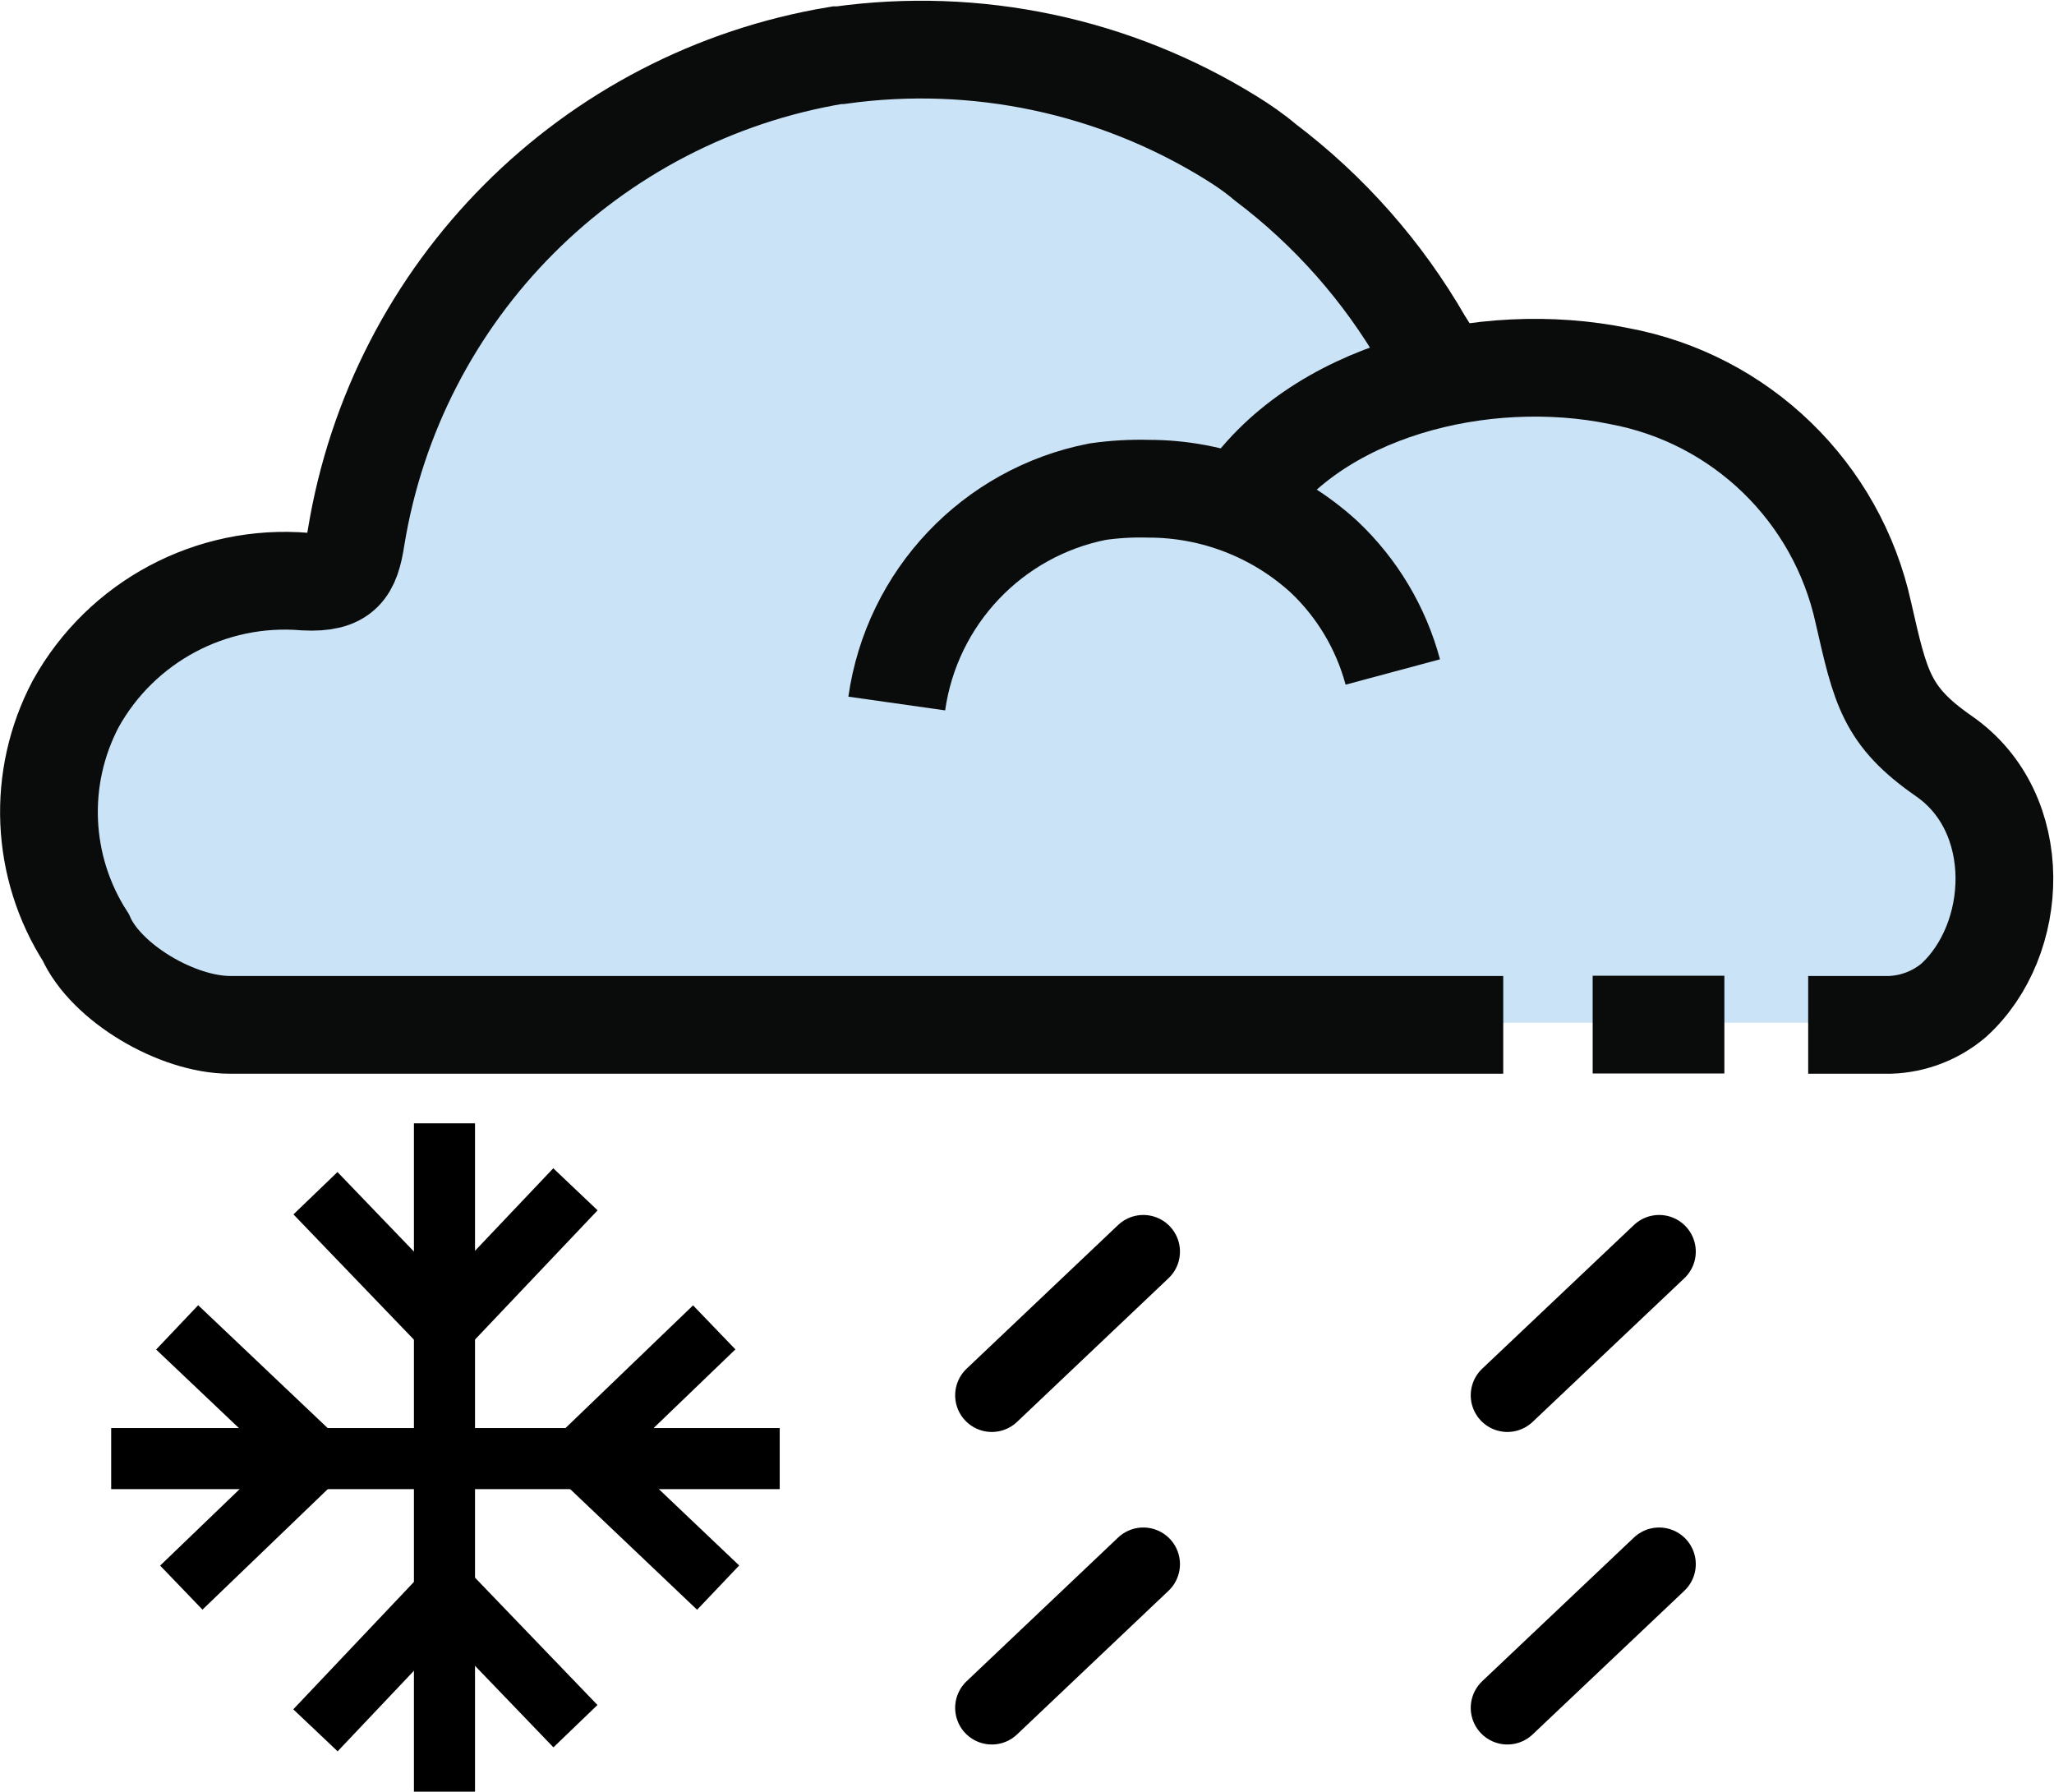
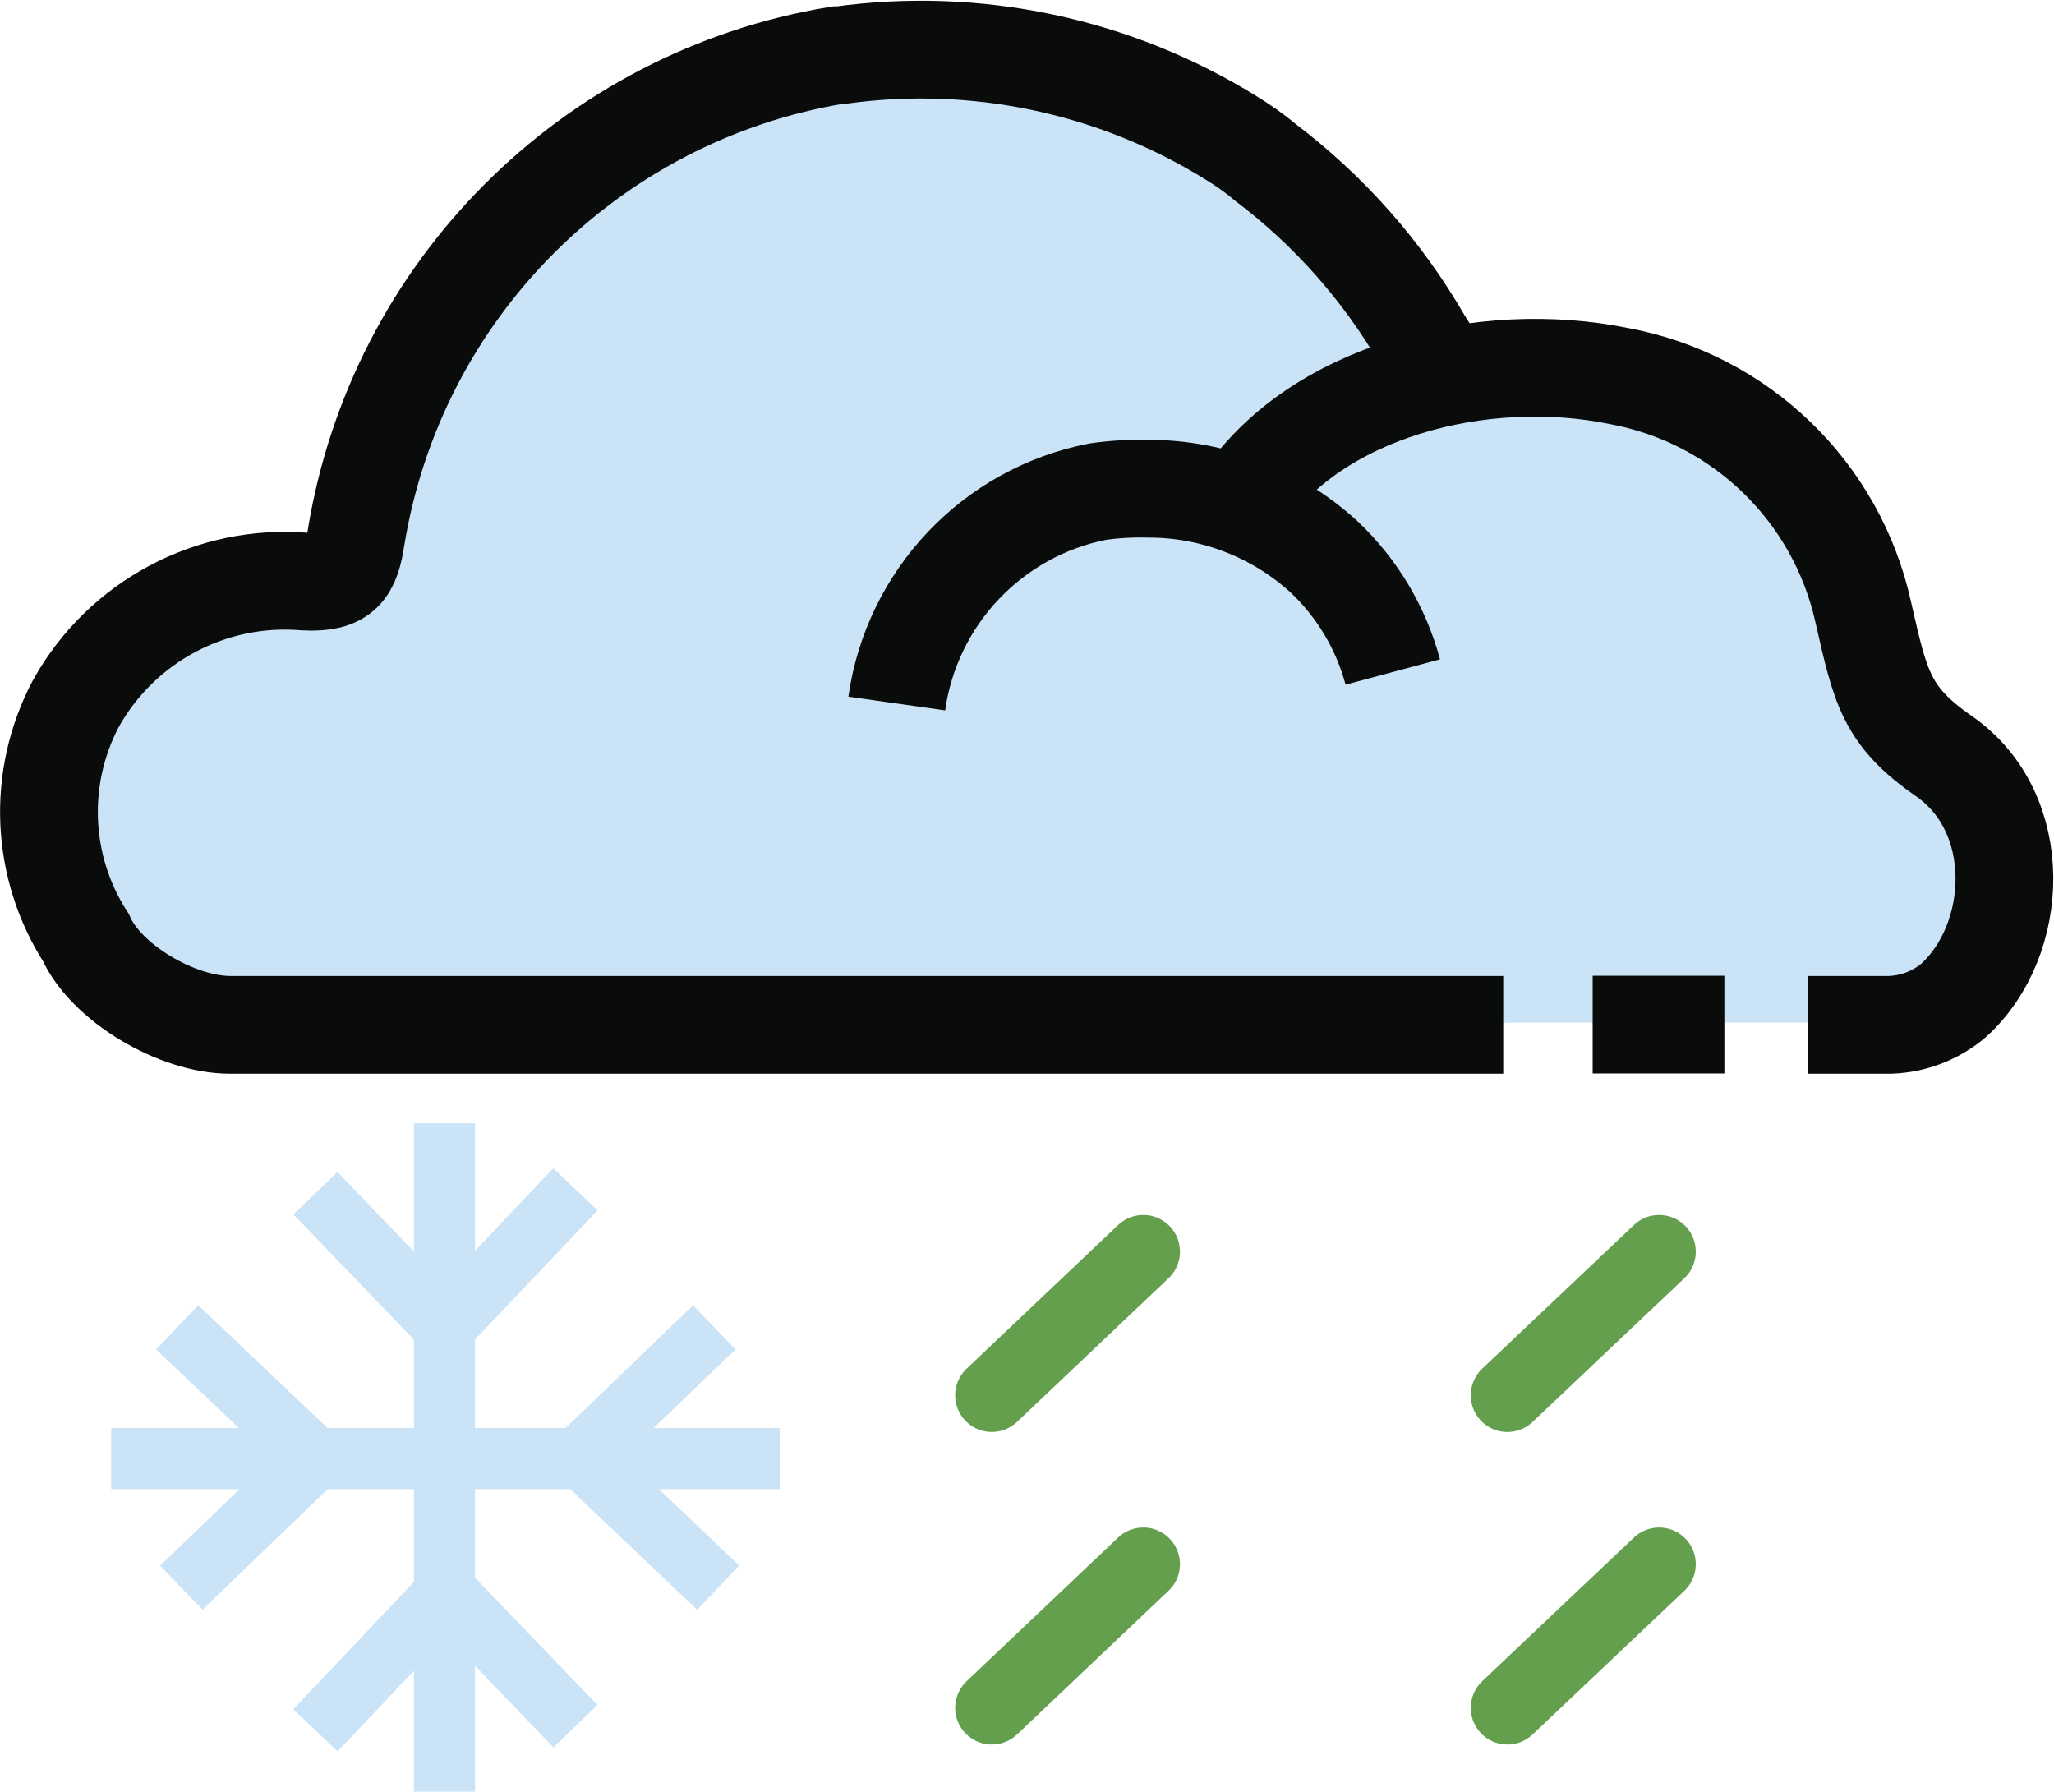
<svg xmlns="http://www.w3.org/2000/svg" viewBox="0 0 84.06 73.32">
  <defs>
-     <style>.cls-1{fill:#cae3f6;}.cls-2,.cls-3,.cls-4{fill:none;stroke-miterlimit:10;}.cls-2,.cls-3{stroke:#000;}.cls-2{stroke-width:2.5px;}.cls-3{stroke-linecap:round;stroke-width:3px;}.cls-4{stroke:#0a0b0b;stroke-width:4px;}</style>
+     <style>.cls-1{fill:#cae3f6;}.cls-2,.cls-3,.cls-4{fill:none;stroke-miterlimit:10;}.cls-2{stroke:#cae3f6;}.cls-3{stroke:#649f4e;}.cls-2{stroke-width:2.5px;}.cls-3{stroke-linecap:round;stroke-width:3px;}.cls-4{stroke:#0a0b0b;stroke-width:4px;}</style>
  </defs>
  <g id="Layer_2" data-name="Layer 2">
    <g id="Layer_1-2" data-name="Layer 1">
      <path class="cls-1" d="M61.63,41.86H9.79c-2.17,0-5-1.71-5.88-3.57a9.42,9.42,0,0,1-.4-9.5,9.74,9.74,0,0,1,9.32-5c1.57.08,1.89-.49,2.08-1.78A23.81,23.81,0,0,1,34.51,2.38l.12,0A23.88,23.88,0,0,1,50.5,5.73c.47.28.93.6,1.39.94A24.41,24.41,0,0,1,58.33,14l.74,1.27" />
      <path class="cls-1" d="M36.93,28.78a10.24,10.24,0,0,1,8.18-8.63,12.09,12.09,0,0,1,2-.16,10.57,10.57,0,0,1,7.15,2.77,10,10,0,0,1,2.84,4.73" />
      <path class="cls-1" d="M50.93,20.63c3-4.62,9.9-6.32,15.41-5.19a12.53,12.53,0,0,1,10,9.64c.7,3,.92,4.2,3.27,5.83,3.34,2.32,3.11,7.5.4,9.94a4.23,4.23,0,0,1-2.59,1H59.47" />
      <line class="cls-1" x1="65.26" y1="41.85" x2="70.63" y2="41.85" />
      <polyline class="cls-2" points="12.91 70.81 18.27 65.15 23.55 70.64" />
      <polyline class="cls-2" points="23.55 48.67 18.19 54.32 12.91 48.83" />
      <line class="cls-2" x1="18.19" y1="45.97" x2="18.19" y2="73.32" />
      <polyline class="cls-2" points="29.39 64.97 23.74 59.6 29.23 54.32" />
      <polyline class="cls-2" points="7.25 54.32 12.91 59.69 7.42 64.97" />
      <line class="cls-2" x1="4.55" y1="59.69" x2="31.91" y2="59.69" />
      <line class="cls-3" x1="67.9" y1="64.01" x2="61.69" y2="69.89" />
      <line class="cls-3" x1="46.79" y1="64.01" x2="40.59" y2="69.89" />
      <line class="cls-3" x1="67.9" y1="51.22" x2="61.69" y2="57.1" />
      <line class="cls-3" x1="46.79" y1="51.22" x2="40.59" y2="57.1" />
      <path class="cls-4" d="M61.52,41.94H9.42c-2.18,0-5.08-1.72-5.91-3.58A9.49,9.49,0,0,1,3.1,28.8a9.79,9.79,0,0,1,9.38-5c1.57.08,1.89-.49,2.09-1.79A23.9,23.9,0,0,1,34.26,2.26l.12,0a24.08,24.08,0,0,1,16,3.38c.47.29.94.61,1.4,1a24.49,24.49,0,0,1,6.46,7.32L59,15.16" />
      <path class="cls-4" d="M36.7,28.79a10.31,10.31,0,0,1,8.22-8.67A12.28,12.28,0,0,1,47,20a10.64,10.64,0,0,1,7.19,2.79A10.08,10.08,0,0,1,57,27.5" />
      <path class="cls-4" d="M50.77,20.61c3-4.65,9.95-6.36,15.49-5.22a12.58,12.58,0,0,1,10,9.69c.7,3.06.93,4.22,3.29,5.86,3.36,2.32,3.12,7.53.4,10a4.26,4.26,0,0,1-2.6,1H74" />
      <line class="cls-4" x1="65.18" y1="41.93" x2="70.57" y2="41.93" />
    </g>
  </g>
</svg>
